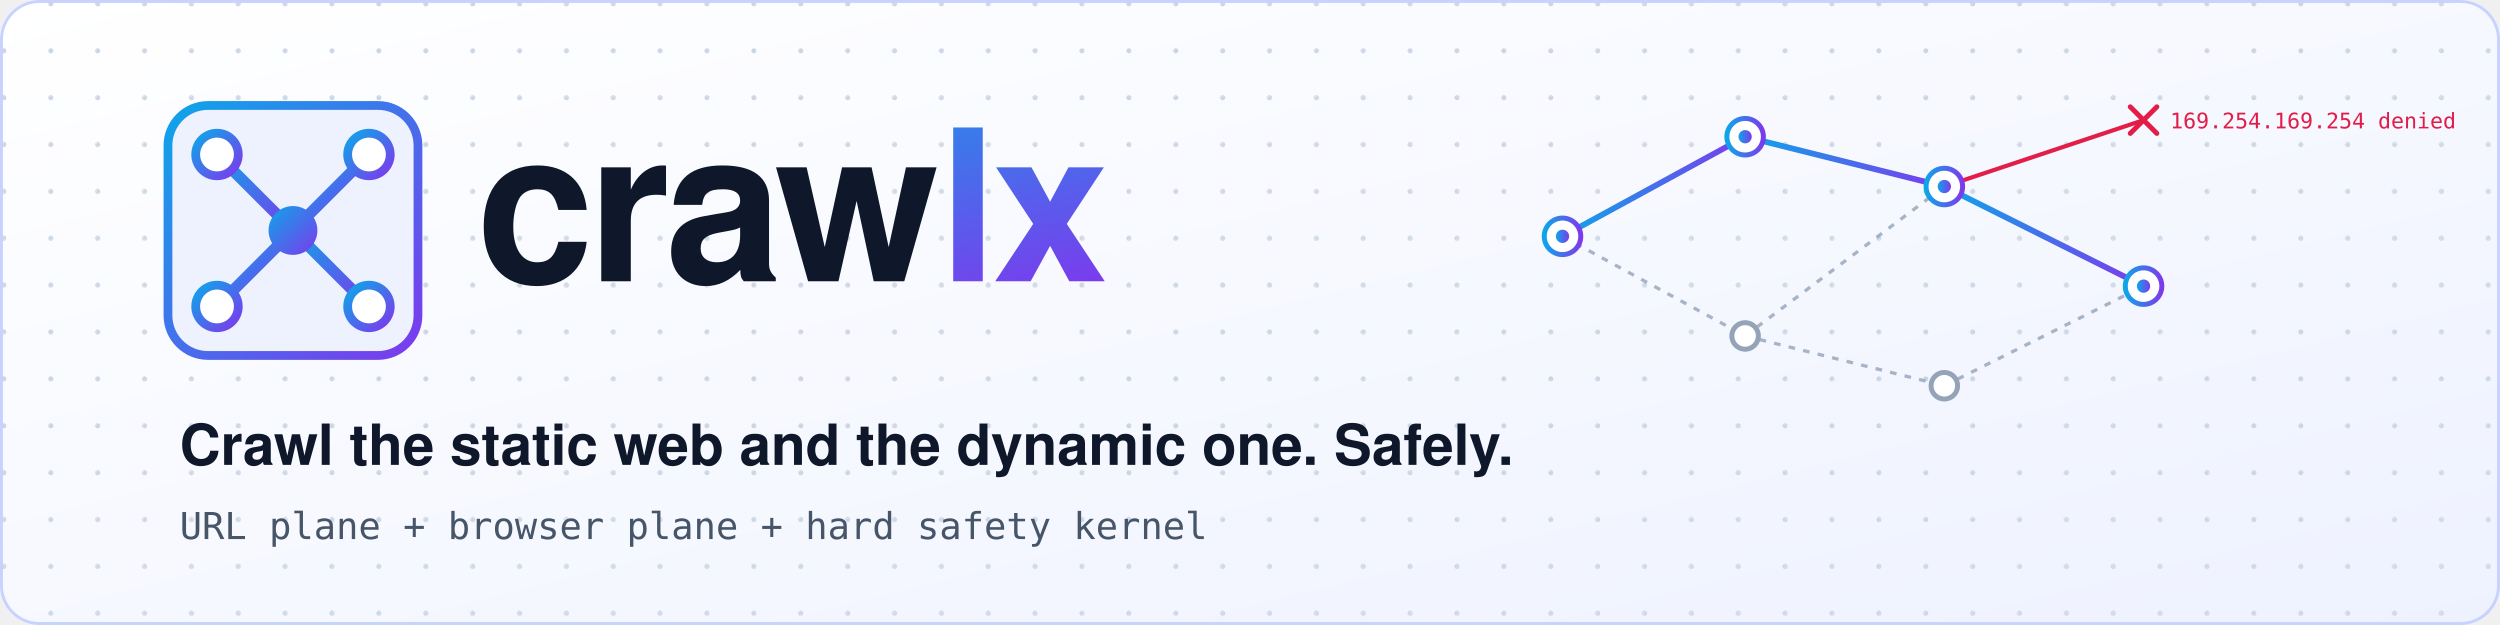
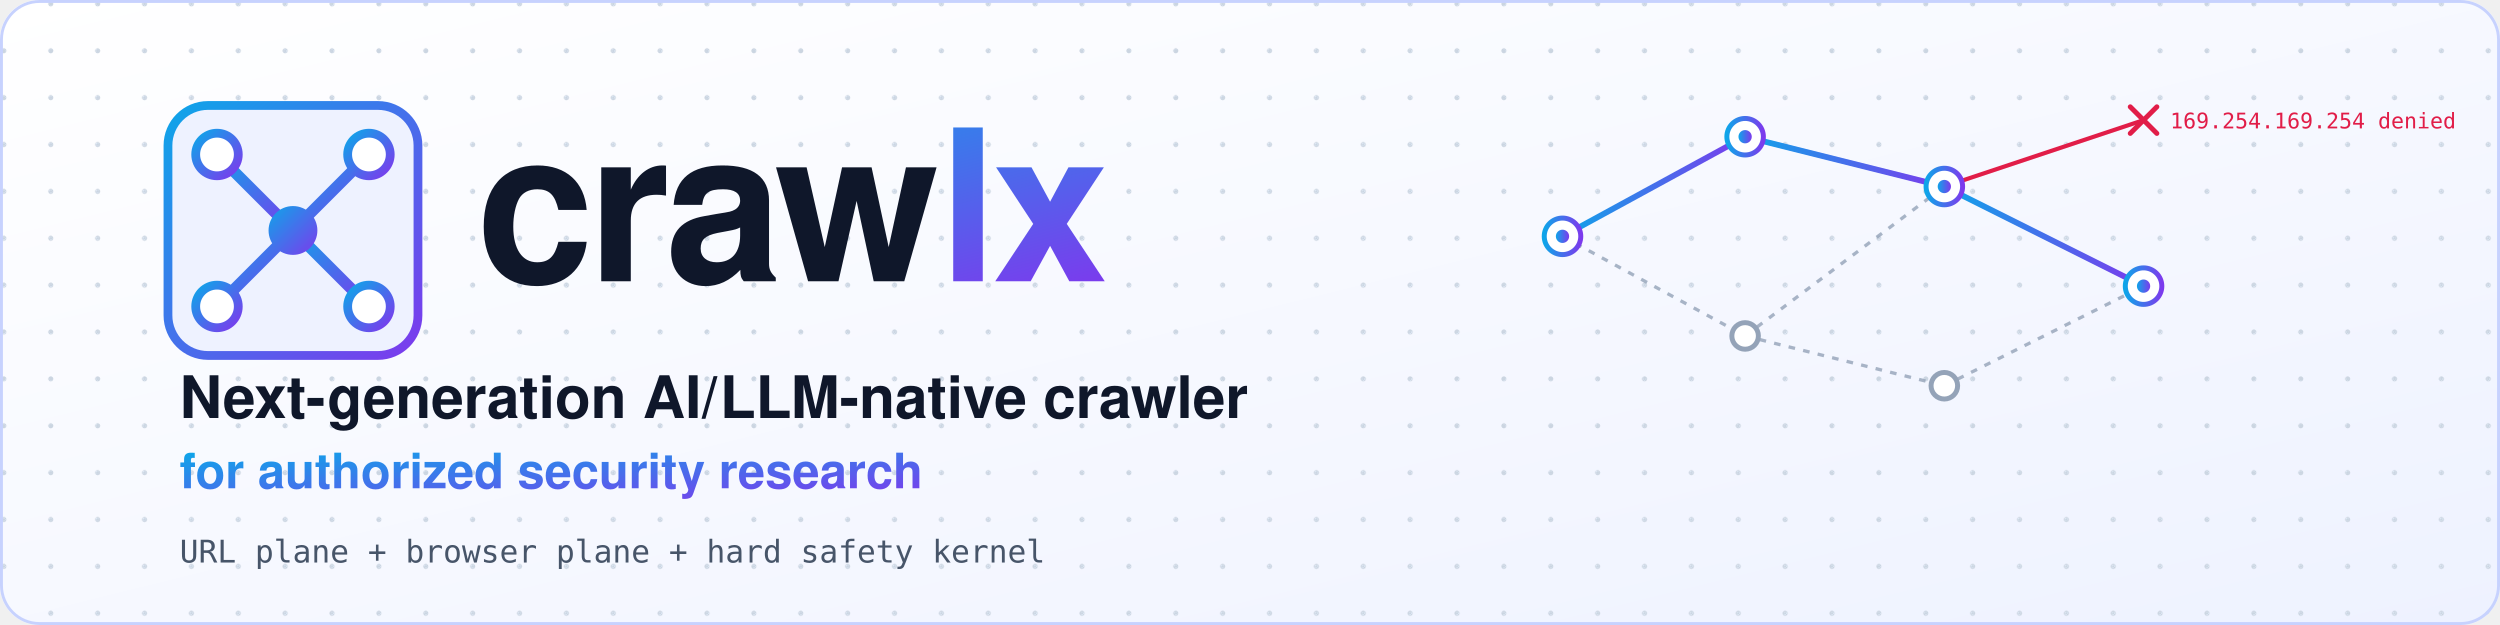
- <svg xmlns="http://www.w3.org/2000/svg" width="1280" height="320" viewBox="0 0 1280 320" role="img" aria-label="crawlx: a safe-by-default hybrid web crawler">
+ <svg xmlns="http://www.w3.org/2000/svg" width="1280" height="320" viewBox="0 0 1280 320" role="img" aria-label="crawlx: next-generation AI/LLM-native crawler for authorized security research">
  <defs>
    <linearGradient id="g" x1="0" y1="0" x2="1" y2="1">
      <stop offset="0" stop-color="#0ea5e9" />
      <stop offset="1" stop-color="#7c3aed" />
    </linearGradient>
    <linearGradient id="gb" x1="0" y1="0" x2="1" y2="0">
      <stop offset="0" stop-color="#0ea5e9" />
      <stop offset="1" stop-color="#7c3aed" />
    </linearGradient>
    <linearGradient id="bg" x1="0" y1="0" x2="1" y2="1">
      <stop offset="0" stop-color="#ffffff" />
      <stop offset="1" stop-color="#eef2ff" />
    </linearGradient>
    <pattern id="dots" width="24" height="24" patternUnits="userSpaceOnUse">
      <circle cx="2" cy="2" r="1.3" fill="#cbd5e1" />
    </pattern>
  </defs>
  <rect width="1280" height="320" rx="20" fill="url(#bg)" />
  <rect width="1280" height="320" rx="20" fill="url(#dots)" />
  <rect x=".75" y=".75" width="1278.5" height="318.5" rx="19.5" fill="none" stroke="#c7d2fe" stroke-width="1.5" />
  <g transform="translate(150 118)">
    <rect x="-64" y="-64" width="128" height="128" rx="20.5" fill="#eef2ff" stroke="url(#g)" stroke-width="4.5" />
    <line x1="0" y1="0" x2="-38.9" y2="-38.9" stroke="url(#g)" stroke-width="5.8" stroke-linecap="round" />
    <line x1="0" y1="0" x2="38.9" y2="-38.9" stroke="url(#g)" stroke-width="5.8" stroke-linecap="round" />
    <line x1="0" y1="0" x2="-38.9" y2="38.9" stroke="url(#g)" stroke-width="5.8" stroke-linecap="round" />
    <line x1="0" y1="0" x2="38.9" y2="38.9" stroke="url(#g)" stroke-width="5.8" stroke-linecap="round" />
    <circle cx="-38.9" cy="-38.9" r="10.9" fill="#ffffff" stroke="url(#g)" stroke-width="4.5" />
    <circle cx="38.9" cy="-38.9" r="10.9" fill="#ffffff" stroke="url(#g)" stroke-width="4.5" />
    <circle cx="-38.9" cy="38.9" r="10.9" fill="#ffffff" stroke="url(#g)" stroke-width="4.5" />
    <circle cx="38.9" cy="38.9" r="10.9" fill="#ffffff" stroke="url(#g)" stroke-width="4.5" />
    <circle r="12.5" fill="url(#g)" />
  </g>
  <text x="244" y="144" font-family="ui-sans-serif,system-ui,-apple-system,&quot;Segoe UI&quot;,Helvetica,Arial,sans-serif" font-size="108" font-weight="800" letter-spacing="-3" fill="#0f172a">craw<tspan fill="url(#g)">lx</tspan>
  </text>
-   <text x="92" y="238" font-family="ui-sans-serif,system-ui,-apple-system,&quot;Segoe UI&quot;,Helvetica,Arial,sans-serif" font-size="29" font-weight="600" fill="#0f172a">Crawl the static web and the dynamic one. Safely.</text>
-   <text x="92" y="276" font-family="ui-monospace,SFMono-Regular,Menlo,Consolas,&quot;DejaVu Sans Mono&quot;,monospace" font-size="19" fill="#475569">URL plane  +  browser plane  +  hard safety kernel</text>
+   <text x="92" y="214" font-family="ui-sans-serif,system-ui,-apple-system,&quot;Segoe UI&quot;,Helvetica,Arial,sans-serif" font-size="30" font-weight="700" fill="#0f172a">Next-generation AI/LLM-native crawler</text>
+   <text x="92" y="250" font-family="ui-sans-serif,system-ui,-apple-system,&quot;Segoe UI&quot;,Helvetica,Arial,sans-serif" font-size="25" font-weight="600" fill="url(#g)">for authorized security research</text>
+   <text x="92" y="288" font-family="ui-monospace,SFMono-Regular,Menlo,Consolas,&quot;DejaVu Sans Mono&quot;,monospace" font-size="16" fill="#475569">URL plane  +  browser plane  +  hard safety kernel</text>
  <g transform="translate(800 70) scale(0.85)" fill="none">
    <line x1="0" y1="60" x2="110" y2="0" stroke="#94a3b8" stroke-width="2" stroke-dasharray="4 5" opacity=".8" />
    <line x1="0" y1="60" x2="110" y2="120" stroke="#94a3b8" stroke-width="2" stroke-dasharray="4 5" opacity=".8" />
    <line x1="110" y1="0" x2="230" y2="30" stroke="#94a3b8" stroke-width="2" stroke-dasharray="4 5" opacity=".8" />
    <line x1="110" y1="120" x2="230" y2="150" stroke="#94a3b8" stroke-width="2" stroke-dasharray="4 5" opacity=".8" />
    <line x1="110" y1="120" x2="230" y2="30" stroke="#94a3b8" stroke-width="2" stroke-dasharray="4 5" opacity=".8" />
    <line x1="230" y1="30" x2="350" y2="90" stroke="#94a3b8" stroke-width="2" stroke-dasharray="4 5" opacity=".8" />
    <line x1="230" y1="150" x2="350" y2="90" stroke="#94a3b8" stroke-width="2" stroke-dasharray="4 5" opacity=".8" />
    <line x1="0" y1="60" x2="110" y2="0" stroke="url(#gb)" stroke-width="3.5" stroke-linecap="round" />
    <line x1="110" y1="0" x2="230" y2="30" stroke="url(#gb)" stroke-width="3.5" stroke-linecap="round" />
    <line x1="230" y1="30" x2="350" y2="90" stroke="url(#gb)" stroke-width="3.5" stroke-linecap="round" />
    <line x1="230" y1="30" x2="350" y2="-10" stroke="#e11d48" stroke-width="2.5" stroke-linecap="round" />
    <g stroke="#e11d48" stroke-width="3" stroke-linecap="round">
      <line x1="342" y1="-18" x2="358" y2="-2" />
      <line x1="342" y1="-2" x2="358" y2="-18" />
    </g>
    <circle cx="0" cy="60" r="11" fill="#ffffff" stroke="url(#gb)" stroke-width="3" />
    <circle cx="0" cy="60" r="4" fill="url(#gb)" />
    <circle cx="110" cy="0" r="11" fill="#ffffff" stroke="url(#gb)" stroke-width="3" />
    <circle cx="110" cy="0" r="4" fill="url(#gb)" />
    <circle cx="110" cy="120" r="8" fill="#ffffff" stroke="#94a3b8" stroke-width="3" />
    <circle cx="230" cy="30" r="11" fill="#ffffff" stroke="url(#gb)" stroke-width="3" />
    <circle cx="230" cy="30" r="4" fill="url(#gb)" />
    <circle cx="230" cy="150" r="8" fill="#ffffff" stroke="#94a3b8" stroke-width="3" />
    <circle cx="350" cy="90" r="11" fill="#ffffff" stroke="url(#gb)" stroke-width="3" />
    <circle cx="350" cy="90" r="4" fill="url(#gb)" />
    <text x="366" y="-5" font-family="ui-monospace,SFMono-Regular,Menlo,Consolas,&quot;DejaVu Sans Mono&quot;,monospace" font-size="13" fill="#e11d48">169.254.169.254 denied</text>
  </g>
</svg>
